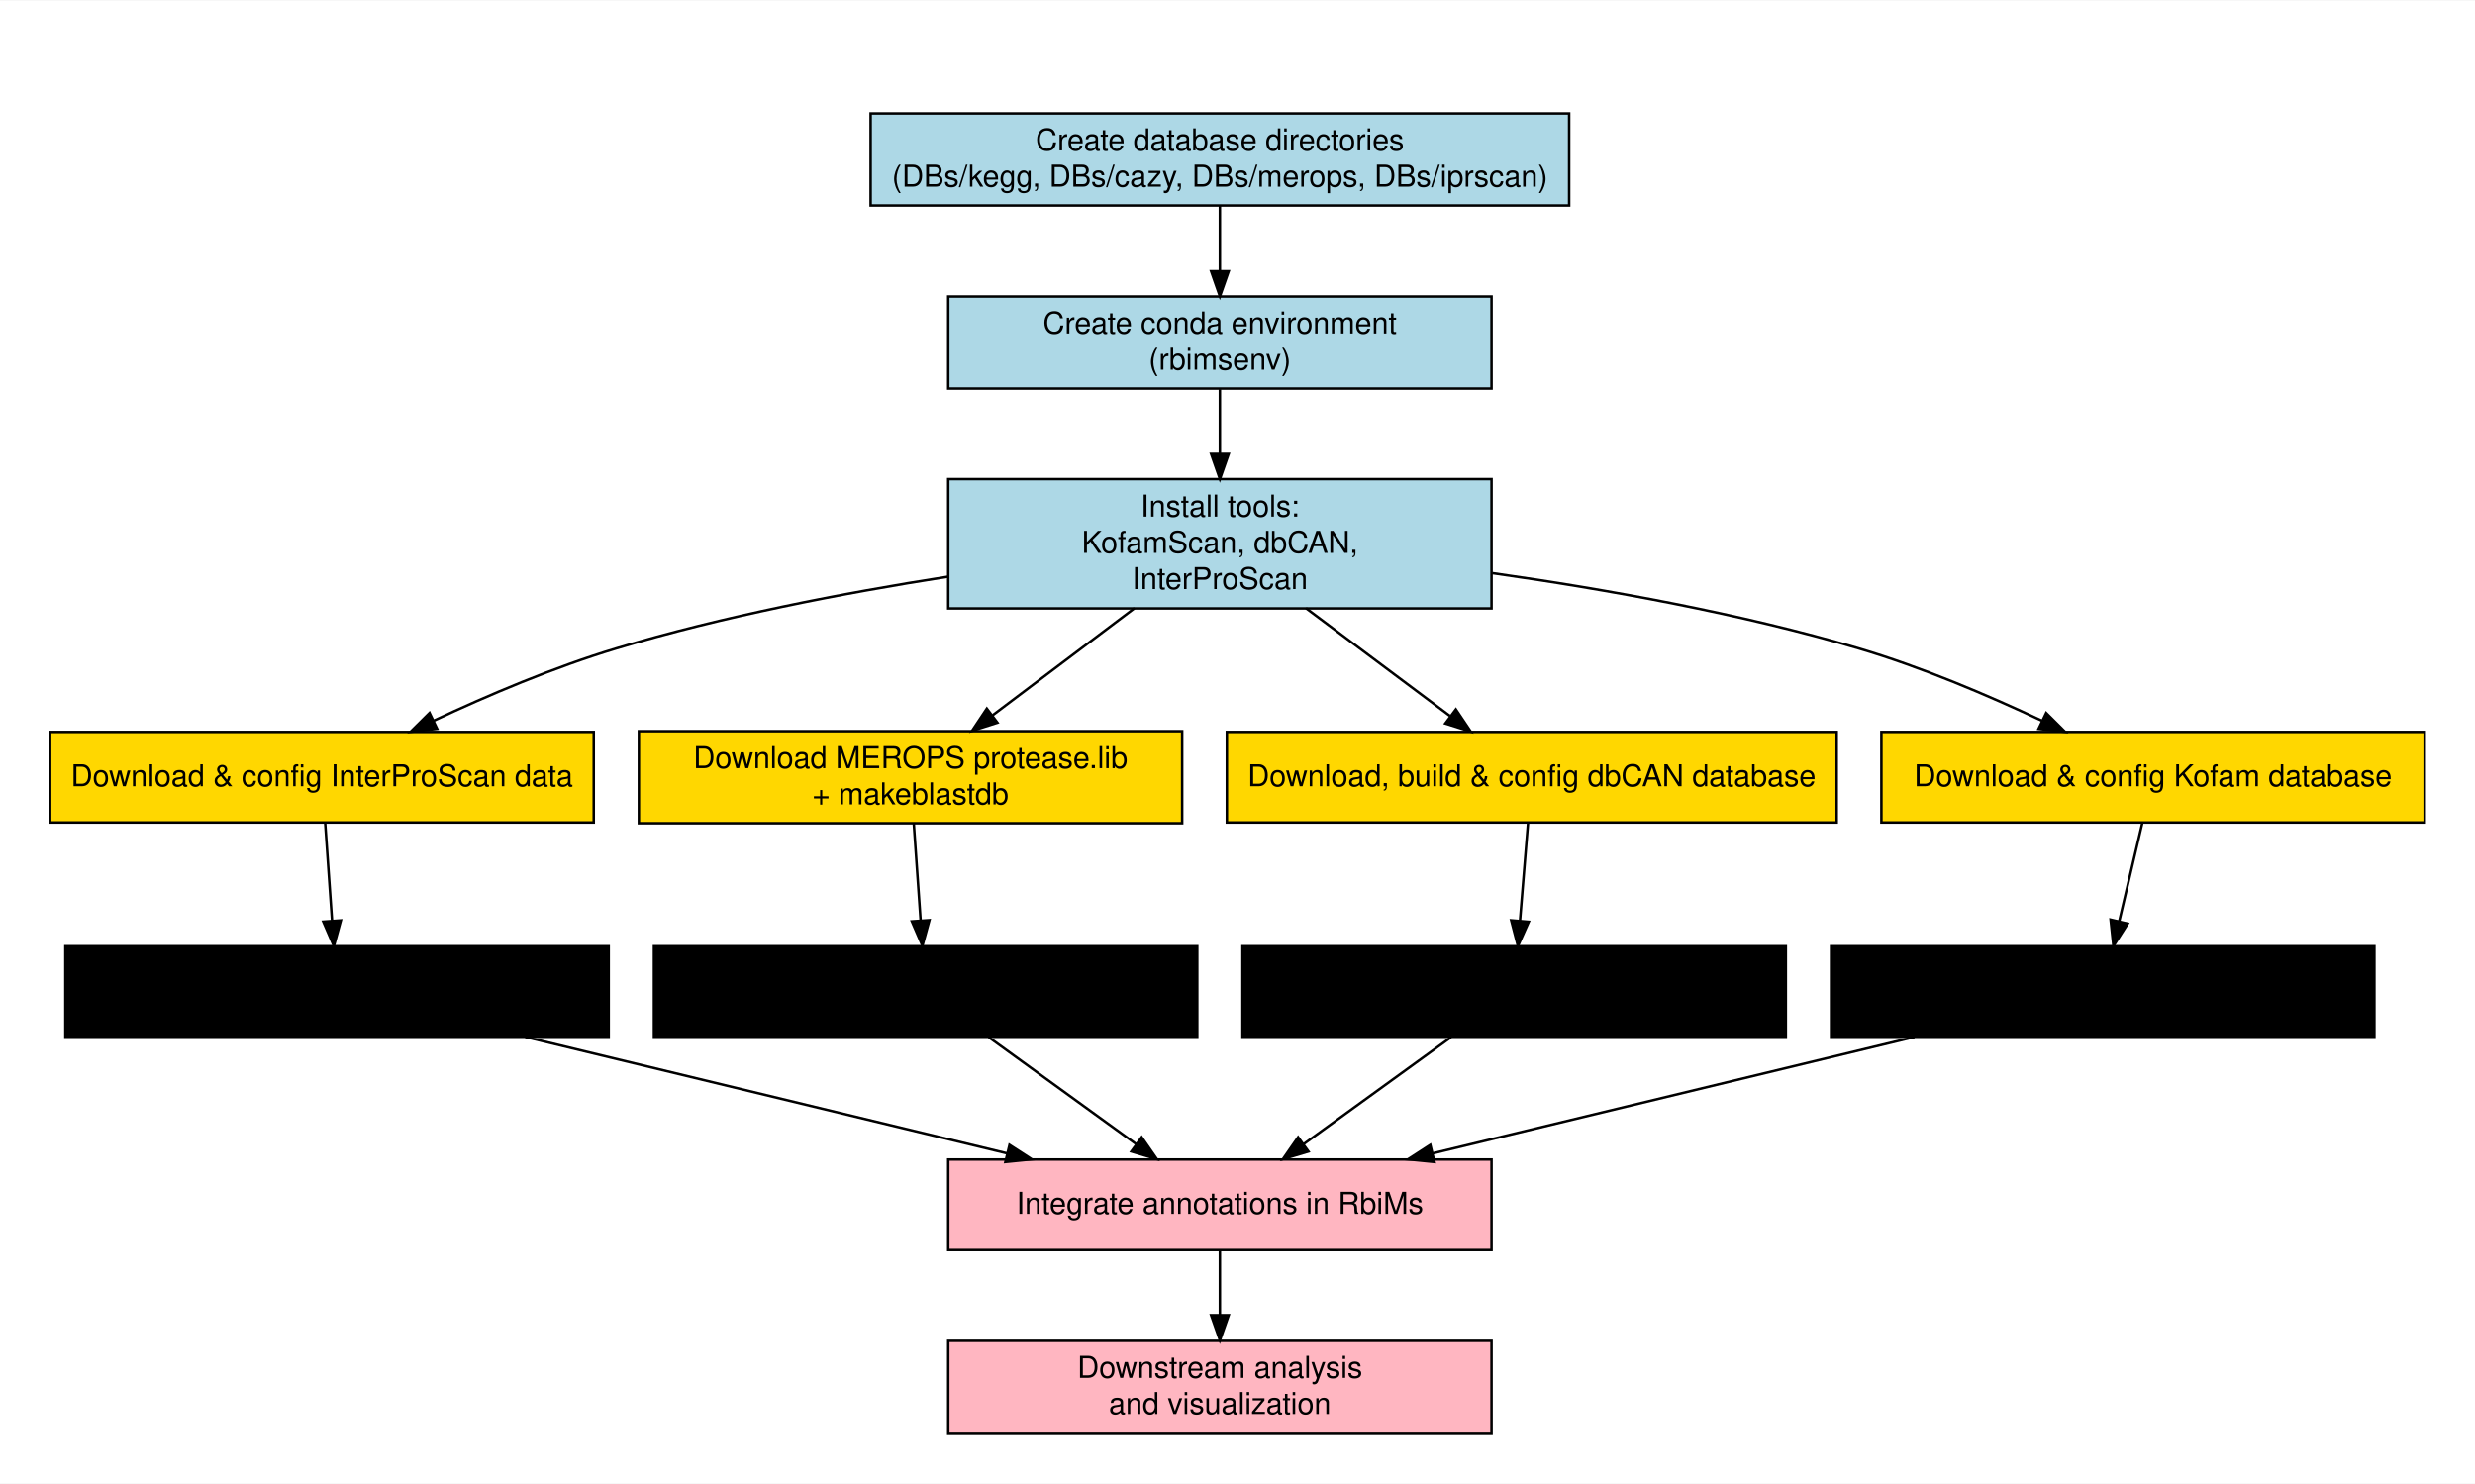
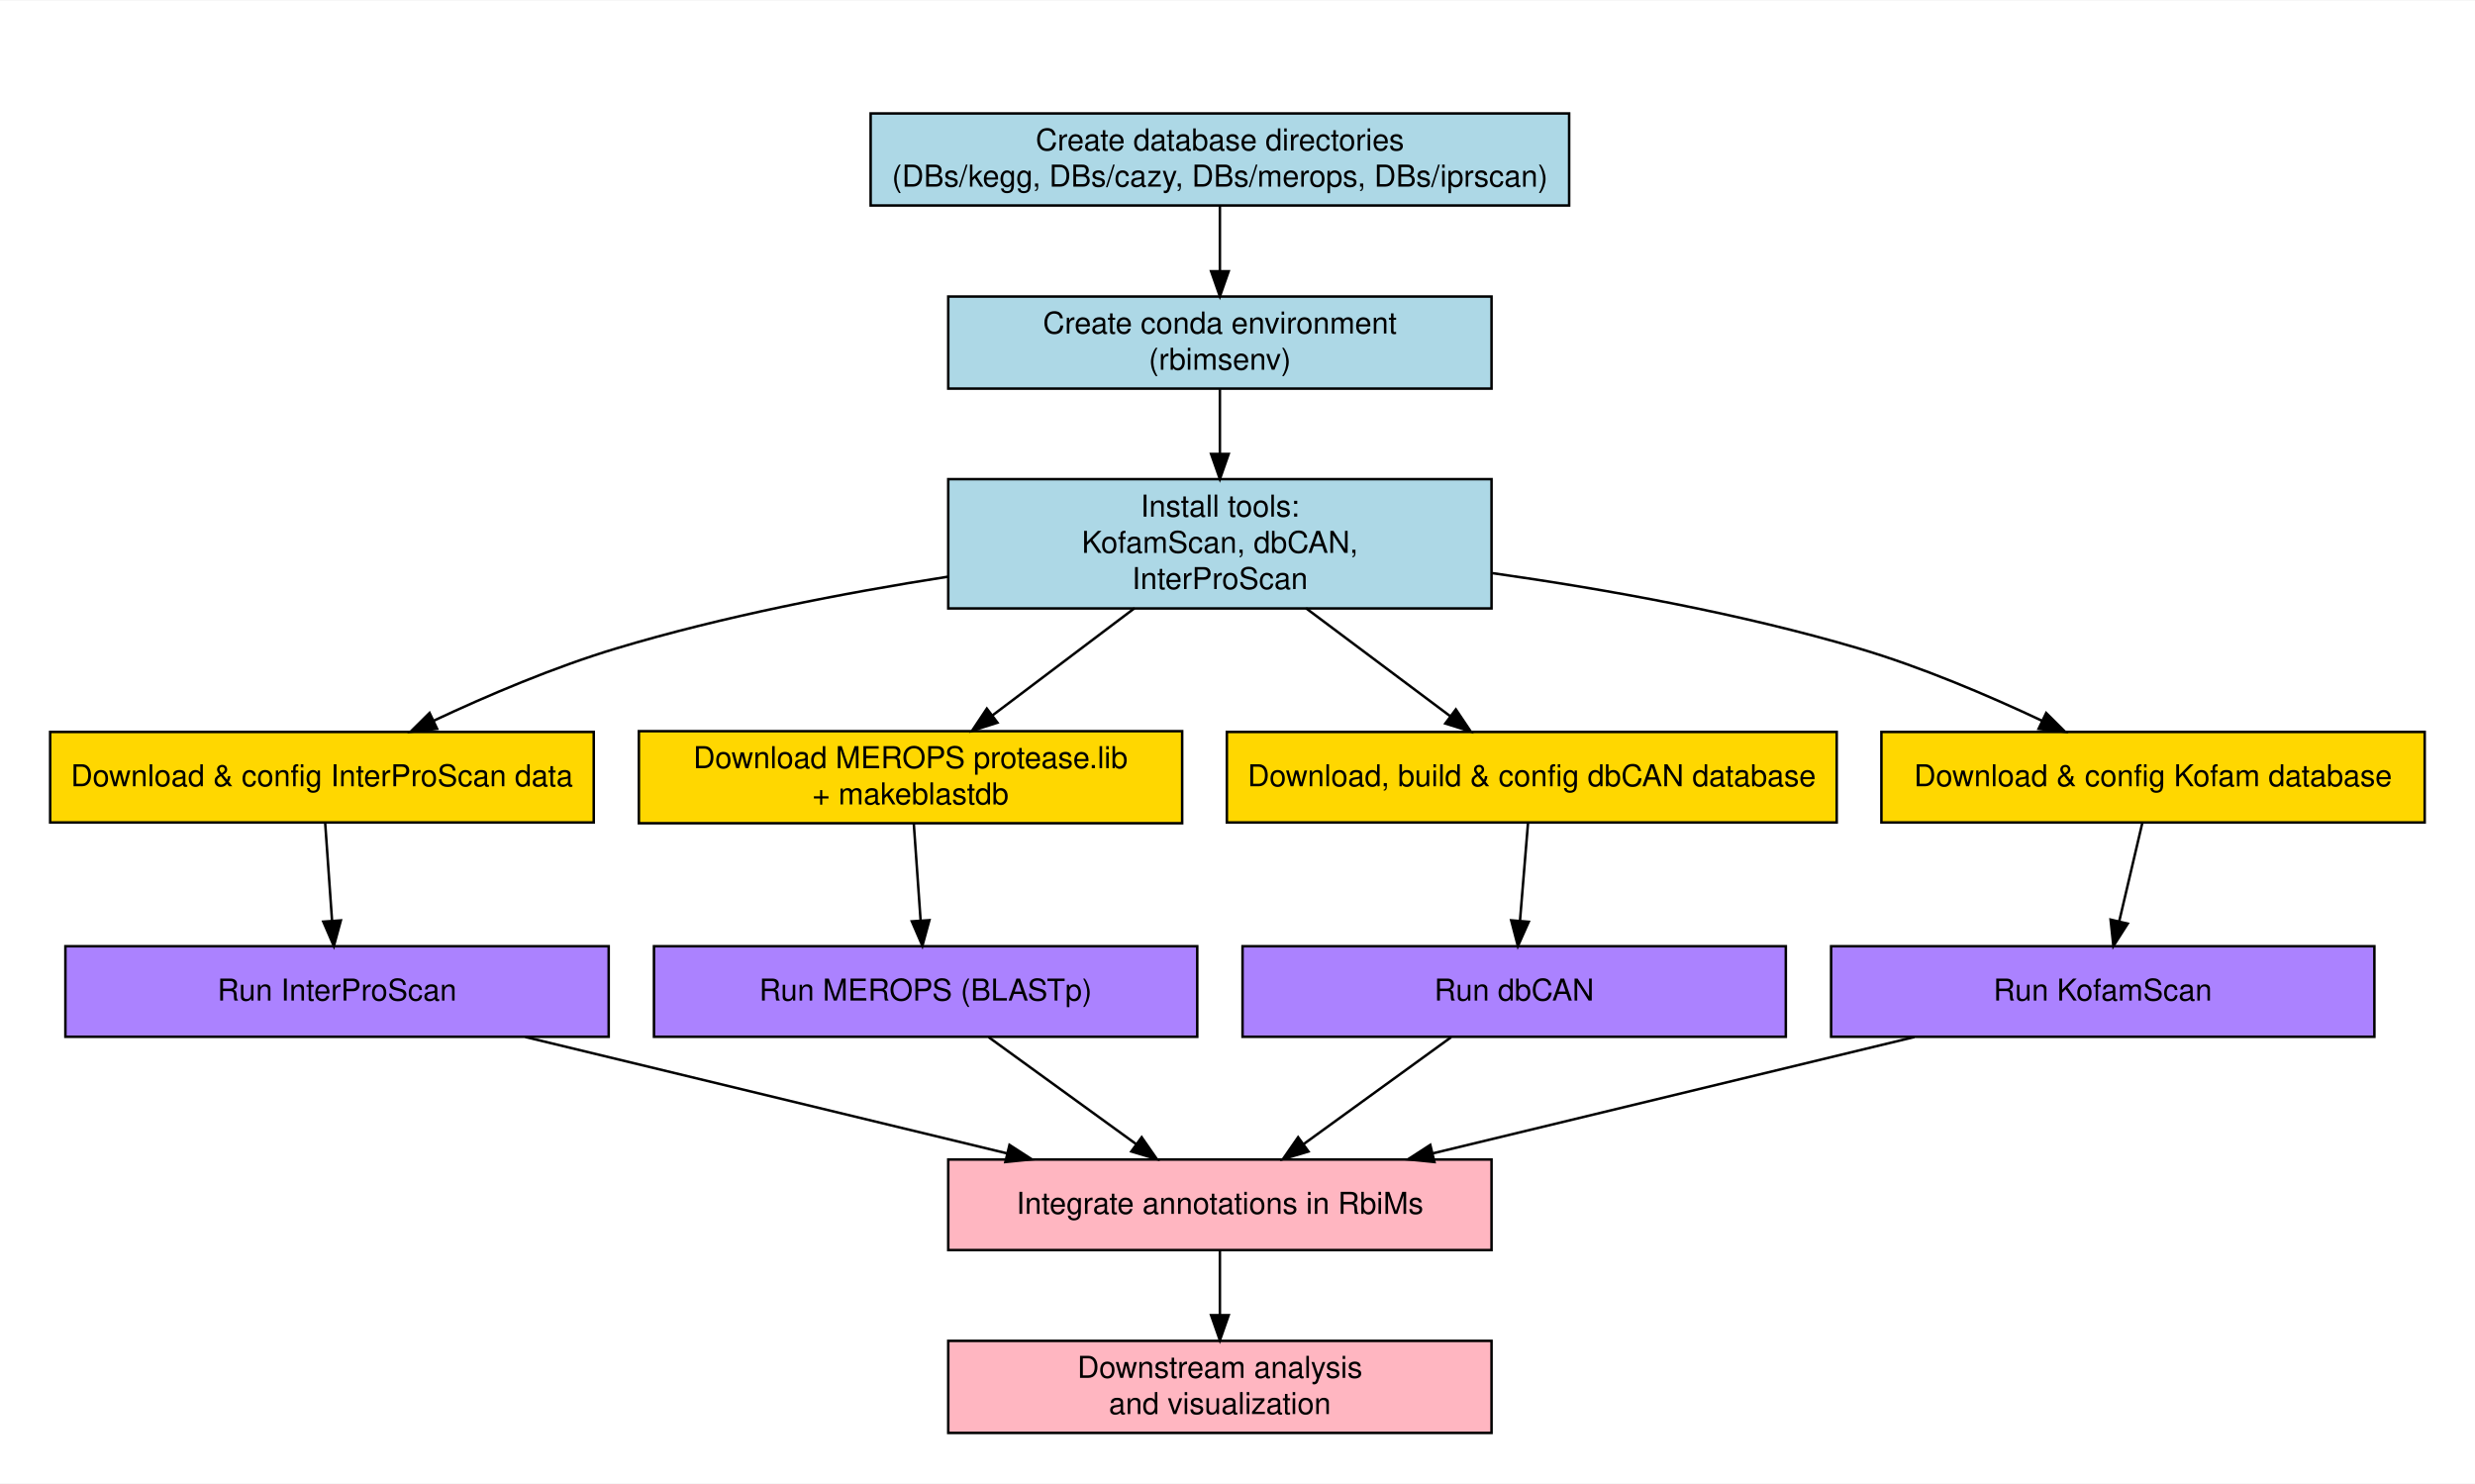
<svg xmlns="http://www.w3.org/2000/svg" width="984pt" height="590pt" viewBox="0.00 0.00 984.00 589.60">
  <g id="graph0" class="graph" transform="scale(1 1) rotate(0) translate(4 585.6)">
    <polygon fill="#ffffff" stroke="transparent" points="-4,4 -4,-585.6 980,-585.6 980,4 -4,4" />
    <g id="clust1" class="cluster">
</g>
    <g id="clust2" class="cluster">
</g>
    <g id="clust3" class="cluster">
</g>
    <g id="clust4" class="cluster">
</g>
    <g id="node1" class="node">
      <polygon fill="#add8e6" stroke="#000000" points="619.855,-540.701 342.145,-540.701 342.145,-504.099 619.855,-504.099 619.855,-540.701" />
      <text text-anchor="middle" x="481" y="-526" font-family="Helvetica,sans-Serif" font-size="12.00" fill="#000000">Create database directories</text>
      <text text-anchor="middle" x="481" y="-511.6" font-family="Helvetica,sans-Serif" font-size="12.00" fill="#000000">(DBs/kegg, DBs/cazy, DBs/merops, DBs/iprscan)</text>
    </g>
    <g id="node2" class="node">
      <polygon fill="#add8e6" stroke="#000000" points="589,-467.901 373,-467.901 373,-431.3 589,-431.3 589,-467.901" />
      <text text-anchor="middle" x="481" y="-453.2" font-family="Helvetica,sans-Serif" font-size="12.00" fill="#000000">Create conda environment</text>
      <text text-anchor="middle" x="481" y="-438.8" font-family="Helvetica,sans-Serif" font-size="12.00" fill="#000000">(rbimsenv)</text>
    </g>
    <g id="edge1" class="edge">
      <path fill="none" stroke="#000000" d="M481,-504.029C481,-496.184 481,-486.843 481,-478.133" />
      <polygon fill="#000000" stroke="#000000" points="484.5,-477.965 481,-467.965 477.5,-477.965 484.5,-477.965" />
    </g>
    <g id="node3" class="node">
      <polygon fill="#add8e6" stroke="#000000" points="589,-395.3 373,-395.3 373,-343.9 589,-343.9 589,-395.3" />
      <text text-anchor="middle" x="481" y="-380.4" font-family="Helvetica,sans-Serif" font-size="12.00" fill="#000000">Install tools:</text>
      <text text-anchor="middle" x="481" y="-366" font-family="Helvetica,sans-Serif" font-size="12.00" fill="#000000">KofamScan, dbCAN,</text>
      <text text-anchor="middle" x="481" y="-351.6" font-family="Helvetica,sans-Serif" font-size="12.00" fill="#000000">InterProScan</text>
    </g>
    <g id="edge2" class="edge">
      <path fill="none" stroke="#000000" d="M481,-431.045C481,-423.415 481,-414.306 481,-405.469" />
      <polygon fill="#000000" stroke="#000000" points="484.5,-405.325 481,-395.325 477.5,-405.325 484.5,-405.325" />
    </g>
    <g id="node4" class="node">
      <polygon fill="#ffd700" stroke="#000000" points="960,-294.8 744,-294.8 744,-258.8 960,-258.8 960,-294.8" />
      <text text-anchor="middle" x="852" y="-273.2" font-family="Helvetica,sans-Serif" font-size="12.00" fill="#000000">Download &amp; config Kofam database</text>
    </g>
    <g id="edge3" class="edge">
      <path fill="none" stroke="#000000" d="M589.242,-357.949C634.825,-351.486 688.077,-341.87 735,-328 759.819,-320.663 786.33,-309.373 807.829,-299.259" />
      <polygon fill="#000000" stroke="#000000" points="809.511,-302.334 817.023,-294.863 806.491,-296.019 809.511,-302.334" />
    </g>
    <g id="node5" class="node">
      <polygon fill="#ffd700" stroke="#000000" points="726.232,-294.8 483.768,-294.8 483.768,-258.8 726.232,-258.8 726.232,-294.8" />
      <text text-anchor="middle" x="605" y="-273.2" font-family="Helvetica,sans-Serif" font-size="12.00" fill="#000000">Download, build &amp; config dbCAN database</text>
    </g>
    <g id="edge4" class="edge">
      <path fill="none" stroke="#000000" d="M515.212,-343.996C533.077,-330.626 554.824,-314.351 572.441,-301.167" />
      <polygon fill="#000000" stroke="#000000" points="574.813,-303.763 580.722,-294.969 570.619,-298.159 574.813,-303.763" />
    </g>
    <g id="node6" class="node">
      <polygon fill="#ffd700" stroke="#000000" points="466,-295.101 250,-295.101 250,-258.5 466,-258.5 466,-295.101" />
      <text text-anchor="middle" x="358" y="-280.4" font-family="Helvetica,sans-Serif" font-size="12.00" fill="#000000">Download MEROPS protease.lib</text>
      <text text-anchor="middle" x="358" y="-266" font-family="Helvetica,sans-Serif" font-size="12.00" fill="#000000">+ makeblastdb</text>
    </g>
    <g id="edge5" class="edge">
      <path fill="none" stroke="#000000" d="M447.064,-343.996C429.465,-330.718 408.069,-314.575 390.659,-301.44" />
      <polygon fill="#000000" stroke="#000000" points="392.557,-298.488 382.466,-295.259 388.341,-304.076 392.557,-298.488" />
    </g>
    <g id="node7" class="node">
      <polygon fill="#ffd700" stroke="#000000" points="232.06,-294.8 15.94,-294.8 15.94,-258.8 232.06,-258.8 232.06,-294.8" />
      <text text-anchor="middle" x="124" y="-273.2" font-family="Helvetica,sans-Serif" font-size="12.00" fill="#000000">Download &amp; config InterProScan data</text>
    </g>
    <g id="edge6" class="edge">
      <path fill="none" stroke="#000000" d="M372.788,-356.505C331.08,-349.992 283.32,-340.724 241,-328 216.308,-320.576 189.905,-309.332 168.442,-299.27" />
      <polygon fill="#000000" stroke="#000000" points="169.793,-296.036 159.26,-294.897 166.783,-302.356 169.793,-296.036" />
    </g>
    <g id="node9" class="node">
-       <polygon fill="#000000" stroke="#000000" points="940,-209.6 724,-209.6 724,-173.6 940,-173.6 940,-209.6" />
+       <polygon fill="#ab82ff" stroke="#000000" points="940,-209.6 724,-209.6 724,-173.6 940,-173.6 940,-209.6" />
      <text text-anchor="middle" x="832" y="-188" font-family="Helvetica,sans-Serif" font-size="12.00" fill="#000000">Run KofamScan</text>
    </g>
    <g id="edge7" class="edge">
      <path fill="none" stroke="#000000" d="M847.759,-258.731C845.08,-247.322 841.566,-232.353 838.536,-219.445" />
      <polygon fill="#000000" stroke="#000000" points="841.928,-218.578 836.235,-209.643 835.113,-220.178 841.928,-218.578" />
    </g>
    <g id="node10" class="node">
-       <polygon fill="#000000" stroke="#000000" points="706,-209.6 490,-209.6 490,-173.6 706,-173.6 706,-209.6" />
+       <polygon fill="#ab82ff" stroke="#000000" points="706,-209.6 490,-209.6 490,-173.6 706,-173.6 706,-209.6" />
      <text text-anchor="middle" x="598" y="-188" font-family="Helvetica,sans-Serif" font-size="12.00" fill="#000000">Run dbCAN</text>
    </g>
    <g id="edge8" class="edge">
      <path fill="none" stroke="#000000" d="M603.515,-258.731C602.587,-247.435 601.372,-232.649 600.319,-219.829" />
      <polygon fill="#000000" stroke="#000000" points="603.79,-219.322 599.482,-209.643 596.813,-219.896 603.79,-219.322" />
    </g>
    <g id="node11" class="node">
-       <polygon fill="#000000" stroke="#000000" points="472,-209.6 256,-209.6 256,-173.6 472,-173.6 472,-209.6" />
+       <polygon fill="#ab82ff" stroke="#000000" points="472,-209.6 256,-209.6 256,-173.6 472,-173.6 472,-209.6" />
      <text text-anchor="middle" x="364" y="-188" font-family="Helvetica,sans-Serif" font-size="12.00" fill="#000000">Run MEROPS (BLASTp)</text>
    </g>
    <g id="edge9" class="edge">
      <path fill="none" stroke="#000000" d="M359.302,-258.313C360.094,-247.072 361.12,-232.49 362.012,-219.828" />
      <polygon fill="#000000" stroke="#000000" points="365.51,-219.98 362.721,-209.758 358.527,-219.488 365.51,-219.98" />
    </g>
    <g id="node8" class="node">
-       <polygon fill="#000000" stroke="#000000" points="238,-209.6 22,-209.6 22,-173.6 238,-173.6 238,-209.6" />
+       <polygon fill="#ab82ff" stroke="#000000" points="238,-209.6 22,-209.6 22,-173.6 238,-173.6 238,-209.6" />
      <text text-anchor="middle" x="130" y="-188" font-family="Helvetica,sans-Serif" font-size="12.00" fill="#000000">Run InterProScan</text>
    </g>
    <g id="edge10" class="edge">
      <path fill="none" stroke="#000000" d="M125.272,-258.731C126.068,-247.435 127.109,-232.649 128.012,-219.829" />
      <polygon fill="#000000" stroke="#000000" points="131.518,-219.864 128.729,-209.643 124.535,-219.372 131.518,-219.864" />
    </g>
    <g id="node12" class="node">
      <polygon fill="#ffb6c1" stroke="#000000" points="589,-124.8 373,-124.8 373,-88.8 589,-88.8 589,-124.8" />
      <text text-anchor="middle" x="481" y="-103.2" font-family="Helvetica,sans-Serif" font-size="12.00" fill="#000000">Integrate annotations in RbiMs</text>
    </g>
    <g id="edge11" class="edge">
      <path fill="none" stroke="#000000" d="M204.868,-173.512C261.014,-159.948 337.916,-141.369 396.307,-127.261" />
      <polygon fill="#000000" stroke="#000000" points="397.349,-130.611 406.247,-124.86 395.705,-123.806 397.349,-130.611" />
    </g>
    <g id="edge12" class="edge">
      <path fill="none" stroke="#000000" d="M757.132,-173.512C700.986,-159.948 624.084,-141.369 565.693,-127.261" />
      <polygon fill="#000000" stroke="#000000" points="566.295,-123.806 555.753,-124.86 564.651,-130.611 566.295,-123.806" />
    </g>
    <g id="edge13" class="edge">
      <path fill="none" stroke="#000000" d="M572.901,-173.408C555.782,-161.001 532.924,-144.434 514.288,-130.927" />
      <polygon fill="#000000" stroke="#000000" points="516.209,-127.996 506.058,-124.962 512.101,-133.664 516.209,-127.996" />
    </g>
    <g id="edge14" class="edge">
      <path fill="none" stroke="#000000" d="M389.099,-173.408C406.218,-161.001 429.076,-144.434 447.712,-130.927" />
      <polygon fill="#000000" stroke="#000000" points="449.899,-133.664 455.942,-124.962 445.791,-127.996 449.899,-133.664" />
    </g>
    <g id="node13" class="node">
      <polygon fill="#ffb6c1" stroke="#000000" points="589,-52.7 373,-52.7 373,-16.099 589,-16.099 589,-52.7" />
      <text text-anchor="middle" x="481" y="-38" font-family="Helvetica,sans-Serif" font-size="12.00" fill="#000000">Downstream analysis</text>
      <text text-anchor="middle" x="481" y="-23.6" font-family="Helvetica,sans-Serif" font-size="12.00" fill="#000000">and visualization</text>
    </g>
    <g id="edge15" class="edge">
      <path fill="none" stroke="#000000" d="M481,-88.53C481,-80.787 481,-71.58 481,-62.974" />
      <polygon fill="#000000" stroke="#000000" points="484.5,-62.916 481,-52.916 477.5,-62.916 484.5,-62.916" />
    </g>
  </g>
</svg>
